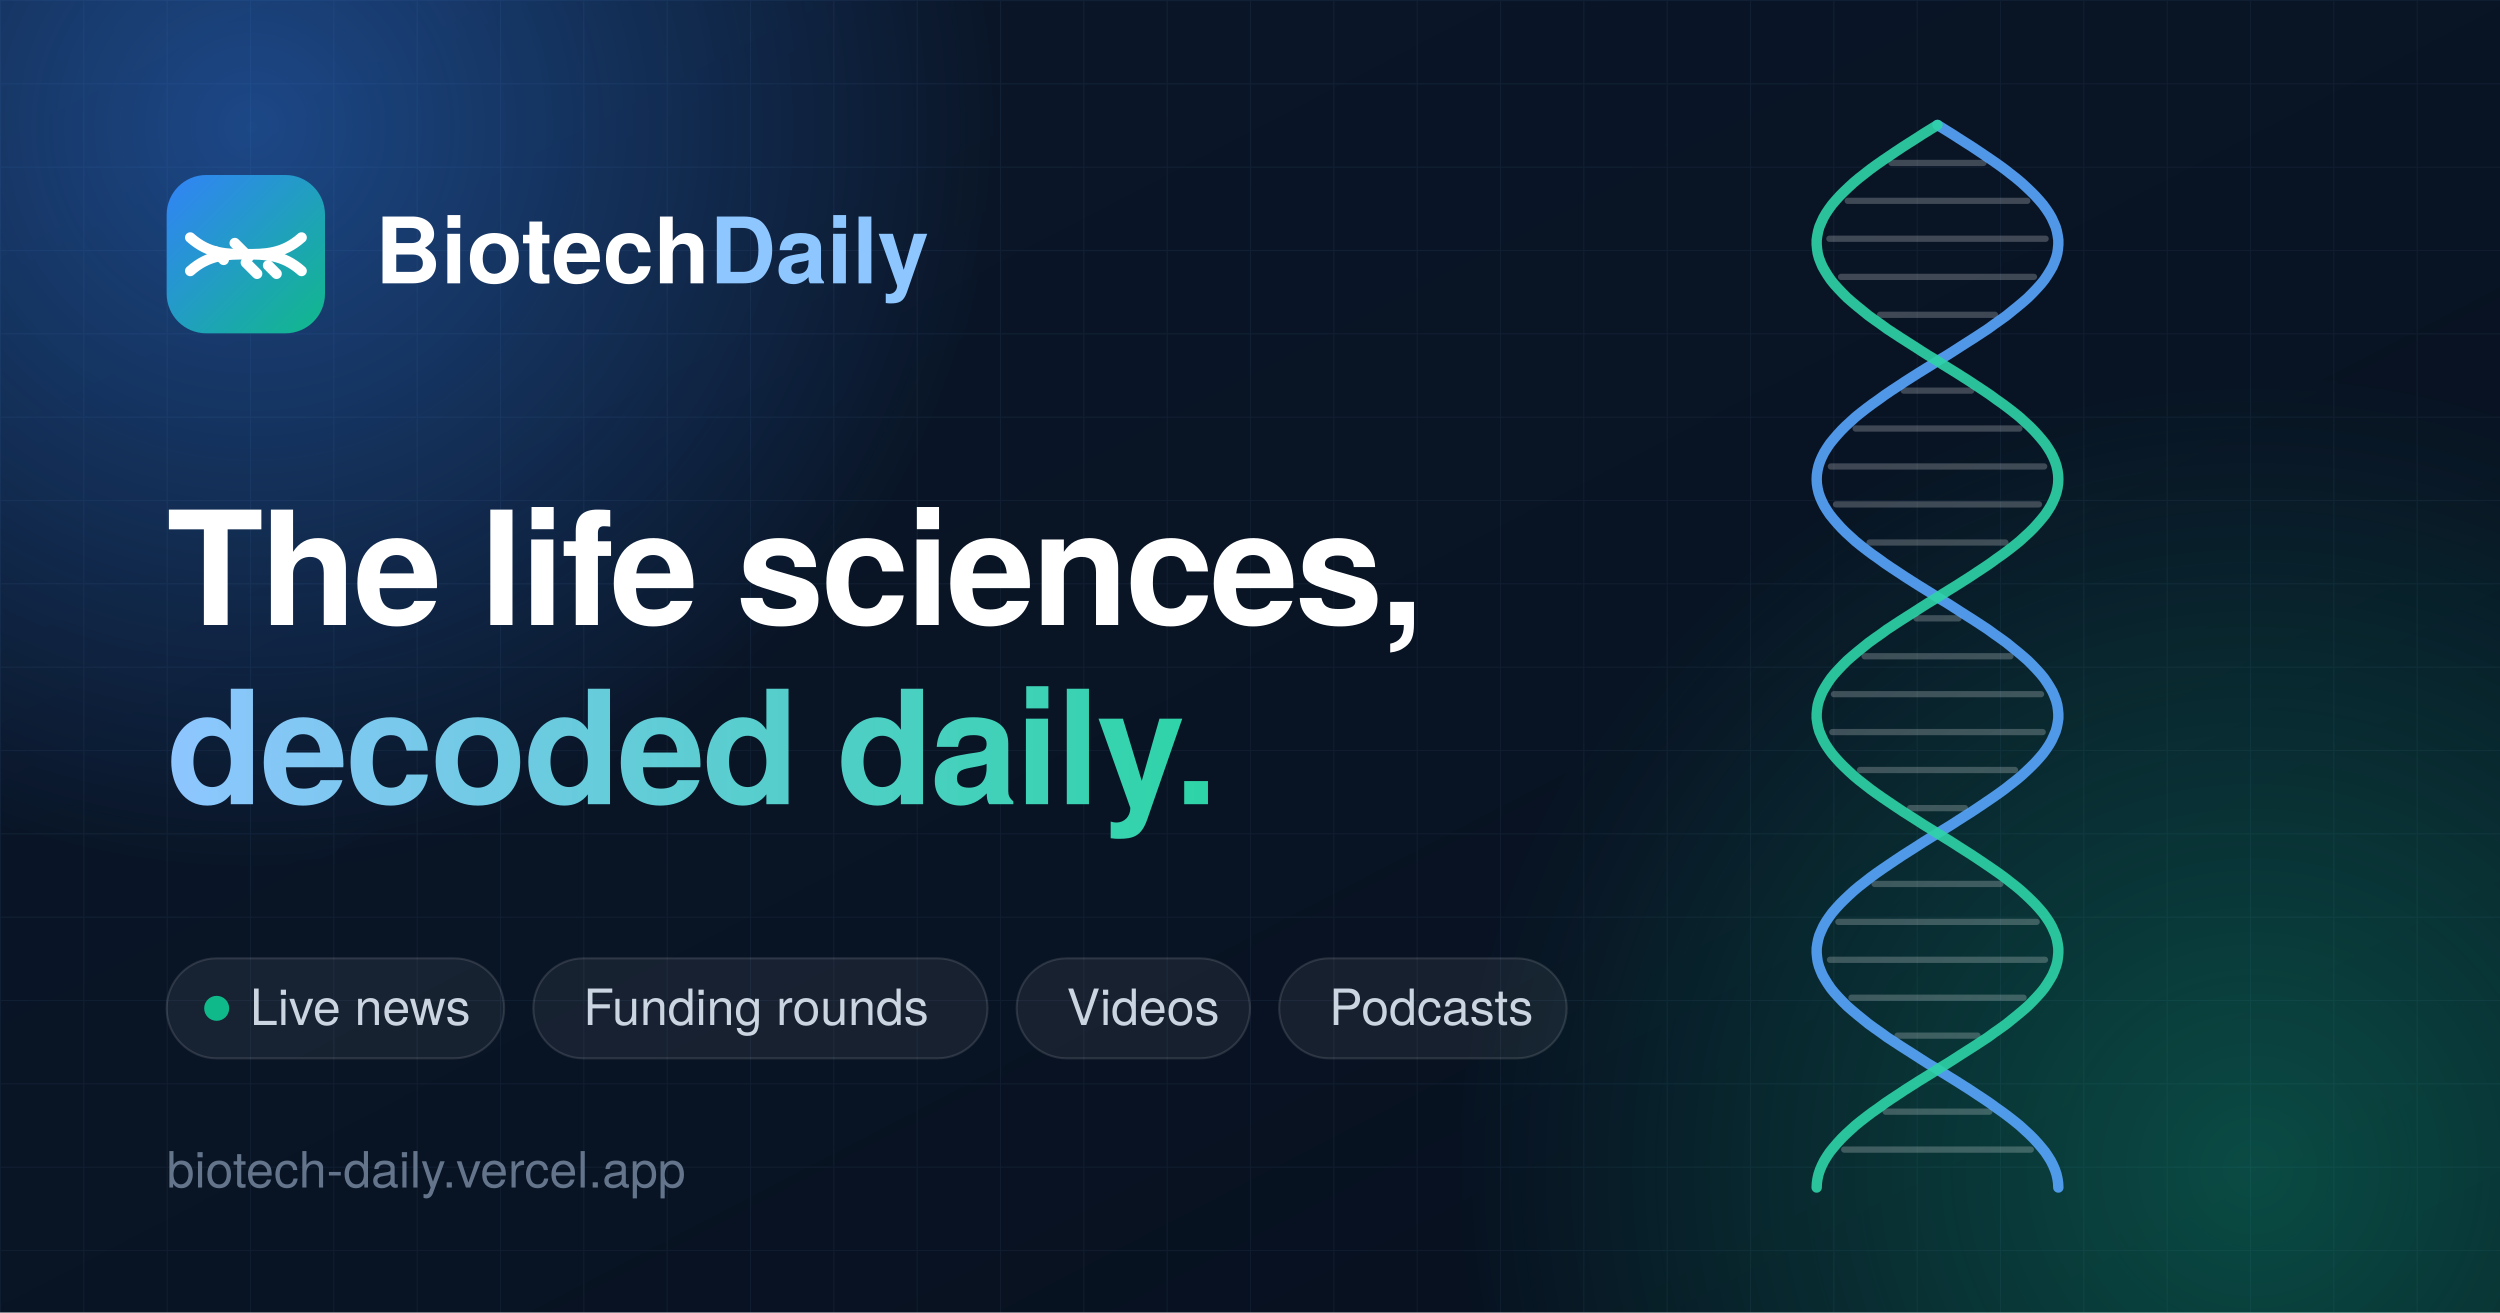
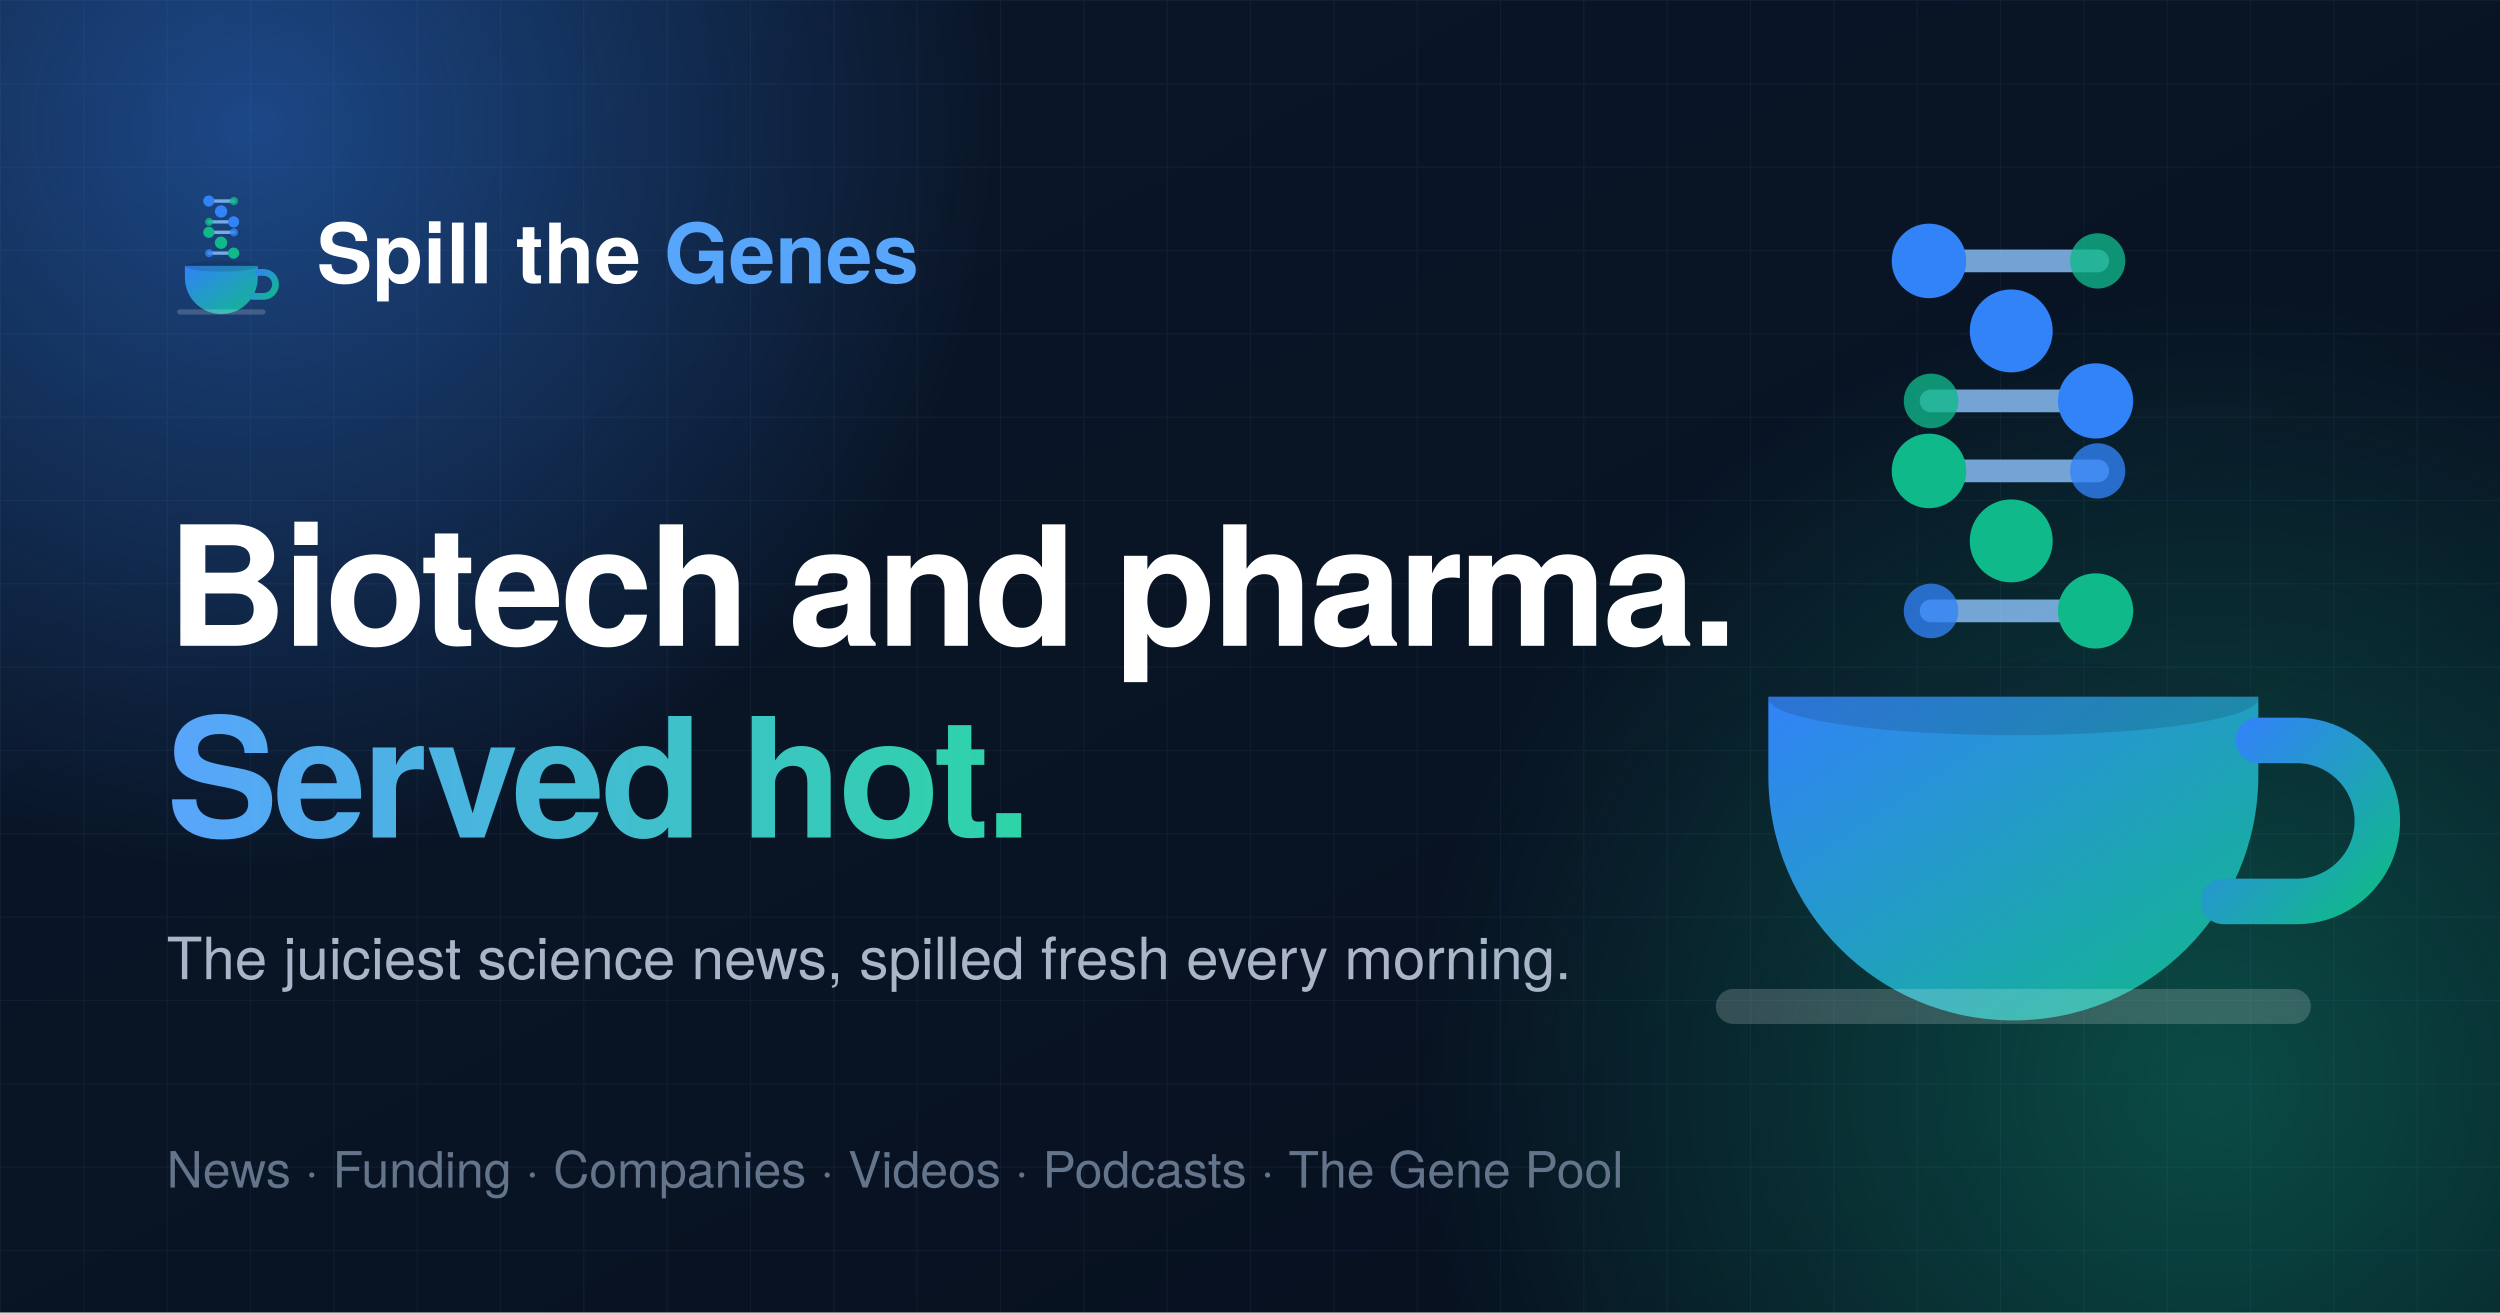
<svg xmlns="http://www.w3.org/2000/svg" width="1200" height="630" viewBox="0 0 1200 630">
  <defs>
    <linearGradient id="bg" x1="0" y1="0" x2="1" y2="1">
      <stop offset="0" stop-color="#0b182b" />
      <stop offset="1" stop-color="#060f1d" />
    </linearGradient>
    <radialGradient id="glowBlue" cx="0.5" cy="0.5" r="0.5">
      <stop offset="0" stop-color="#3283f8" stop-opacity="0.45" />
      <stop offset="1" stop-color="#3283f8" stop-opacity="0" />
    </radialGradient>
    <radialGradient id="glowGreen" cx="0.5" cy="0.5" r="0.5">
      <stop offset="0" stop-color="#10b98a" stop-opacity="0.35" />
      <stop offset="1" stop-color="#10b98a" stop-opacity="0" />
    </radialGradient>
-     <linearGradient id="mark" x1="0" y1="0" x2="1" y2="1">
-       <stop offset="0" stop-color="#3283f8" />
-       <stop offset="1" stop-color="#10b98a" />
-     </linearGradient>
    <linearGradient id="accent" x1="0" y1="0" x2="1" y2="0">
-       <stop offset="0" stop-color="#8ec6ff" />
+       <stop offset="0" stop-color="#58a5fc" />
      <stop offset="1" stop-color="#2dd4a7" />
    </linearGradient>
    <pattern id="grid" width="40" height="40" patternUnits="userSpaceOnUse">
      <path d="M40 0H0V40" fill="none" stroke="#8ec6ff" stroke-opacity="0.06" stroke-width="1" />
    </pattern>
  </defs>
  <rect width="1200" height="630" fill="url(#bg)" />
  <rect width="1200" height="630" fill="url(#grid)" />
  <circle cx="120" cy="60" r="360" fill="url(#glowBlue)" />
-   <circle cx="1080" cy="560" r="380" fill="url(#glowGreen)" />
-   <g fill="none" stroke-linecap="round">
-     <g stroke="#ffffff" stroke-opacity="0.22" stroke-width="3">
-       <path d="M907.9 78.2H952.1" />
-       <path d="M886.9 96.4H973.1" />
-       <path d="M878.1 114.6H981.9" />
-       <path d="M883.7 132.9H976.3" />
-       <path d="M902.4 151.1H957.6" />
-       <path d="M913.8 187.5H946.2" />
-       <path d="M890.7 205.7H969.3" />
-       <path d="M878.8 223.9H981.2" />
-       <path d="M881.3 242.1H978.7" />
-       <path d="M897.4 260.4H962.6" />
-       <path d="M919.9 296.8H940.1" />
-       <path d="M895.0 315.0H965.0" />
-       <path d="M880.3 333.2H979.7" />
-       <path d="M879.5 351.4H980.5" />
-       <path d="M892.8 369.6H967.2" />
-       <path d="M916.8 387.9H943.2" />
-       <path d="M899.8 424.3H960.2" />
-       <path d="M882.4 442.5H977.6" />
-       <path d="M878.4 460.7H981.6" />
-       <path d="M888.7 478.9H971.3" />
-       <path d="M910.8 497.1H949.2" />
-       <path d="M905.1 533.6H954.9" />
-       <path d="M885.2 551.8H974.8" />
-     </g>
-     <path d="M930.0,60.0 L933.4,62.1 L936.8,64.2 L940.2,66.4 L943.5,68.5 L946.8,70.6 L950.1,72.8 L953.2,74.9 L956.3,77.0 L959.3,79.1 L962.2,81.2 L965.0,83.4 L967.7,85.5 L970.2,87.6 L972.6,89.8 L974.8,91.9 L976.9,94.0 L978.8,96.1 L980.6,98.2 L982.2,100.4 L983.6,102.5 L984.8,104.6 L985.8,106.8 L986.7,108.9 L987.3,111.0 L987.7,113.1 L988.0,115.2 L988.0,117.4 L987.8,119.5 L987.5,121.6 L986.9,123.8 L986.1,125.9 L985.2,128.0 L984.0,130.1 L982.7,132.2 L981.2,134.4 L979.5,136.5 L977.6,138.6 L975.5,140.8 L973.4,142.9 L971.0,145.0 L968.5,147.1 L965.9,149.2 L963.2,151.4 L960.3,153.5 L957.3,155.6 L954.3,157.8 L951.1,159.9 L947.9,162.0 L944.6,164.1 L941.3,166.2 L937.9,168.4 L934.6,170.5 L931.1,172.6 L927.7,174.8 L924.3,176.9 L920.9,179.0 L917.6,181.1 L914.3,183.2 L911.0,185.4 L907.8,187.5 L904.7,189.6 L901.7,191.8 L898.7,193.9 L895.9,196.0 L893.2,198.1 L890.6,200.2 L888.2,202.4 L885.9,204.5 L883.8,206.6 L881.8,208.8 L880.0,210.9 L878.3,213.0 L876.9,215.1 L875.6,217.2 L874.5,219.4 L873.6,221.5 L872.9,223.6 L872.4,225.8 L872.1,227.9 L872.0,230.0 L872.1,232.1 L872.4,234.2 L872.9,236.4 L873.6,238.5 L874.5,240.6 L875.6,242.8 L876.9,244.9 L878.3,247.0 L880.0,249.1 L881.8,251.2 L883.8,253.4 L885.9,255.5 L888.2,257.6 L890.6,259.8 L893.2,261.9 L895.9,264.0 L898.7,266.1 L901.7,268.2 L904.7,270.4 L907.8,272.5 L911.0,274.6 L914.3,276.8 L917.6,278.9 L920.9,281.0 L924.3,283.1 L927.7,285.2 L931.1,287.4 L934.6,289.5 L937.9,291.6 L941.3,293.8 L944.6,295.9 L947.9,298.0 L951.1,300.1 L954.3,302.2 L957.3,304.4 L960.3,306.5 L963.2,308.6 L965.9,310.8 L968.5,312.9 L971.0,315.0 L973.4,317.1 L975.5,319.2 L977.6,321.4 L979.5,323.5 L981.2,325.6 L982.7,327.8 L984.0,329.9 L985.2,332.0 L986.1,334.1 L986.9,336.2 L987.5,338.4 L987.8,340.5 L988.0,342.6 L988.0,344.8 L987.7,346.9 L987.3,349.0 L986.7,351.1 L985.8,353.2 L984.8,355.4 L983.6,357.5 L982.2,359.6 L980.6,361.8 L978.8,363.9 L976.9,366.0 L974.8,368.1 L972.6,370.2 L970.2,372.4 L967.7,374.5 L965.0,376.6 L962.2,378.8 L959.3,380.9 L956.3,383.0 L953.2,385.1 L950.1,387.2 L946.8,389.4 L943.5,391.5 L940.2,393.6 L936.8,395.8 L933.4,397.9 L930.0,400.0 L926.6,402.1 L923.2,404.2 L919.8,406.4 L916.5,408.5 L913.2,410.6 L909.9,412.8 L906.8,414.9 L903.7,417.0 L900.7,419.1 L897.8,421.2 L895.0,423.4 L892.3,425.5 L889.8,427.6 L887.4,429.8 L885.2,431.9 L883.1,434.0 L881.2,436.1 L879.4,438.2 L877.8,440.4 L876.4,442.5 L875.2,444.6 L874.2,446.8 L873.3,448.9 L872.7,451.0 L872.3,453.1 L872.0,455.2 L872.0,457.4 L872.2,459.5 L872.5,461.6 L873.1,463.8 L873.9,465.9 L874.8,468.0 L876.0,470.1 L877.3,472.2 L878.8,474.4 L880.5,476.5 L882.4,478.6 L884.5,480.8 L886.6,482.9 L889.0,485.0 L891.5,487.1 L894.1,489.2 L896.8,491.4 L899.7,493.5 L902.7,495.6 L905.7,497.8 L908.9,499.9 L912.1,502.0 L915.4,504.1 L918.7,506.2 L922.1,508.4 L925.4,510.5 L928.9,512.6 L932.3,514.8 L935.7,516.9 L939.1,519.0 L942.4,521.1 L945.7,523.2 L949.0,525.4 L952.2,527.5 L955.3,529.6 L958.3,531.8 L961.3,533.9 L964.1,536.0 L966.8,538.1 L969.4,540.2 L971.8,542.4 L974.1,544.5 L976.2,546.6 L978.2,548.8 L980.0,550.9 L981.7,553.0 L983.1,555.1 L984.4,557.2 L985.5,559.4 L986.4,561.5 L987.1,563.6 L987.6,565.8 L987.9,567.9 L988.0,570.0" stroke="#58a5fc" stroke-width="5" opacity="0.9" />
-     <path d="M930.0,60.0 L926.6,62.1 L923.2,64.2 L919.8,66.4 L916.5,68.5 L913.2,70.6 L909.9,72.8 L906.8,74.9 L903.7,77.0 L900.7,79.1 L897.8,81.2 L895.0,83.4 L892.3,85.5 L889.8,87.6 L887.4,89.8 L885.2,91.9 L883.1,94.0 L881.2,96.1 L879.4,98.2 L877.8,100.4 L876.4,102.5 L875.2,104.6 L874.2,106.8 L873.3,108.9 L872.7,111.0 L872.3,113.1 L872.0,115.2 L872.0,117.4 L872.2,119.5 L872.5,121.6 L873.1,123.8 L873.9,125.9 L874.8,128.0 L876.0,130.1 L877.3,132.2 L878.8,134.4 L880.5,136.5 L882.4,138.6 L884.5,140.8 L886.6,142.9 L889.0,145.0 L891.5,147.1 L894.1,149.2 L896.8,151.4 L899.7,153.5 L902.7,155.6 L905.7,157.8 L908.9,159.9 L912.1,162.0 L915.4,164.1 L918.7,166.2 L922.1,168.4 L925.4,170.5 L928.9,172.6 L932.3,174.8 L935.7,176.9 L939.1,179.0 L942.4,181.1 L945.7,183.2 L949.0,185.4 L952.2,187.5 L955.3,189.6 L958.3,191.8 L961.3,193.9 L964.1,196.0 L966.8,198.1 L969.4,200.2 L971.8,202.4 L974.1,204.5 L976.2,206.6 L978.2,208.8 L980.0,210.9 L981.7,213.0 L983.1,215.1 L984.4,217.2 L985.5,219.4 L986.4,221.5 L987.1,223.6 L987.6,225.8 L987.9,227.9 L988.0,230.0 L987.9,232.1 L987.6,234.2 L987.1,236.4 L986.4,238.5 L985.5,240.6 L984.4,242.8 L983.1,244.9 L981.7,247.0 L980.0,249.1 L978.2,251.2 L976.2,253.4 L974.1,255.5 L971.8,257.6 L969.4,259.8 L966.8,261.9 L964.1,264.0 L961.3,266.1 L958.3,268.2 L955.3,270.4 L952.2,272.5 L949.0,274.6 L945.7,276.8 L942.4,278.9 L939.1,281.0 L935.7,283.1 L932.3,285.2 L928.9,287.4 L925.4,289.5 L922.1,291.6 L918.7,293.8 L915.4,295.9 L912.1,298.0 L908.9,300.1 L905.7,302.2 L902.7,304.4 L899.7,306.5 L896.8,308.6 L894.1,310.8 L891.5,312.9 L889.0,315.0 L886.6,317.1 L884.5,319.2 L882.4,321.4 L880.5,323.5 L878.8,325.6 L877.3,327.8 L876.0,329.9 L874.8,332.0 L873.9,334.1 L873.1,336.2 L872.5,338.4 L872.2,340.5 L872.0,342.6 L872.0,344.8 L872.3,346.9 L872.7,349.0 L873.3,351.1 L874.2,353.2 L875.2,355.4 L876.4,357.5 L877.8,359.6 L879.4,361.8 L881.2,363.9 L883.1,366.0 L885.2,368.1 L887.4,370.2 L889.8,372.4 L892.3,374.5 L895.0,376.6 L897.8,378.8 L900.7,380.9 L903.7,383.0 L906.8,385.1 L909.9,387.2 L913.2,389.4 L916.5,391.5 L919.8,393.6 L923.2,395.8 L926.6,397.9 L930.0,400.0 L933.4,402.1 L936.8,404.2 L940.2,406.4 L943.5,408.5 L946.8,410.6 L950.1,412.8 L953.2,414.9 L956.3,417.0 L959.3,419.1 L962.2,421.2 L965.0,423.4 L967.7,425.5 L970.2,427.6 L972.6,429.8 L974.8,431.9 L976.9,434.0 L978.8,436.1 L980.6,438.2 L982.2,440.4 L983.6,442.5 L984.8,444.6 L985.8,446.8 L986.7,448.9 L987.3,451.0 L987.7,453.1 L988.0,455.2 L988.0,457.4 L987.8,459.5 L987.5,461.6 L986.9,463.8 L986.1,465.9 L985.2,468.0 L984.0,470.1 L982.7,472.2 L981.2,474.4 L979.5,476.5 L977.6,478.6 L975.5,480.8 L973.4,482.9 L971.0,485.0 L968.5,487.1 L965.9,489.2 L963.2,491.4 L960.3,493.5 L957.3,495.6 L954.3,497.8 L951.1,499.9 L947.9,502.0 L944.6,504.1 L941.3,506.2 L937.9,508.4 L934.6,510.5 L931.1,512.6 L927.7,514.8 L924.3,516.9 L920.9,519.0 L917.6,521.1 L914.3,523.2 L911.0,525.4 L907.8,527.5 L904.7,529.6 L901.7,531.8 L898.7,533.9 L895.9,536.0 L893.2,538.1 L890.6,540.2 L888.2,542.4 L885.9,544.5 L883.8,546.6 L881.8,548.8 L880.0,550.9 L878.3,553.0 L876.9,555.1 L875.6,557.2 L874.5,559.4 L873.6,561.5 L872.9,563.6 L872.4,565.8 L872.1,567.9 L872.0,570.0" stroke="#2dd4a7" stroke-width="5" opacity="0.9" />
+   <circle cx="1060" cy="520" r="380" fill="url(#glowGreen)" />
+   <g transform="translate(790 95) scale(8.4)">
+     <defs>
+       <linearGradient id="stg-cup" x1="0" y1="0" x2="1" y2="1">
+         <stop offset="0" stop-color="#3283f8" />
+         <stop offset="1" stop-color="#10b98a" />
+       </linearGradient>
+     </defs>
+     <line x1="16.18" x2="25.82" y1="3.60" y2="3.60" stroke="#8ec6ff" stroke-width="1.3" stroke-linecap="round" opacity=".8" />
+     <circle cx="25.82" cy="3.60" r="1.58" fill="#10b98a" opacity="0.78" />
+     <circle cx="16.18" cy="3.60" r="2.13" fill="#3283f8" opacity="1.00" />
+     <line x1="20.88" x2="21.12" y1="7.60" y2="7.60" stroke="#8ec6ff" stroke-width="1.3" stroke-linecap="round" opacity=".8" />
+     <circle cx="21.12" cy="7.60" r="1.24" fill="#10b98a" opacity="0.55" />
+     <circle cx="20.88" cy="7.60" r="2.37" fill="#3283f8" opacity="1.00" />
+     <line x1="16.30" x2="25.70" y1="11.60" y2="11.60" stroke="#8ec6ff" stroke-width="1.3" stroke-linecap="round" opacity=".8" />
+     <circle cx="16.30" cy="11.60" r="1.56" fill="#10b98a" opacity="0.77" />
+     <circle cx="25.70" cy="11.60" r="2.15" fill="#3283f8" opacity="1.00" />
+     <line x1="16.18" x2="25.82" y1="15.60" y2="15.60" stroke="#8ec6ff" stroke-width="1.3" stroke-linecap="round" opacity=".8" />
+     <circle cx="25.82" cy="15.60" r="1.58" fill="#3283f8" opacity="0.78" />
+     <circle cx="16.18" cy="15.60" r="2.13" fill="#10b98a" opacity="1.00" />
+     <line x1="20.88" x2="21.12" y1="19.60" y2="19.60" stroke="#8ec6ff" stroke-width="1.3" stroke-linecap="round" opacity=".8" />
+     <circle cx="21.12" cy="19.60" r="1.24" fill="#3283f8" opacity="0.55" />
+     <circle cx="20.88" cy="19.60" r="2.37" fill="#10b98a" opacity="1.00" />
+     <line x1="16.30" x2="25.70" y1="23.60" y2="23.60" stroke="#8ec6ff" stroke-width="1.3" stroke-linecap="round" opacity=".8" />
+     <circle cx="16.30" cy="23.60" r="1.56" fill="#3283f8" opacity="0.77" />
+     <circle cx="25.70" cy="23.60" r="2.15" fill="#10b98a" opacity="1.00" />
+     <path d="M7 28.5h28v4.5a14 14 0 0 1-28 0z" fill="url(#stg-cup)" />
+     <path d="M35 31h2.2a4.6 4.6 0 0 1 0 9.2H33" fill="none" stroke="url(#stg-cup)" stroke-width="2.6" stroke-linecap="round" />
+     <ellipse cx="21" cy="28.6" rx="14" ry="2.1" fill="#0b182b" opacity=".16" />
+     <path d="M5 46.2h32" stroke="#ffffff" stroke-width="2" stroke-linecap="round" opacity=".18" />
  </g>
-   <g transform="translate(80 84)">
-     <rect width="76" height="76" rx="19" fill="url(#mark)" />
-     <g fill="none" stroke="#fff" stroke-width="1.9" stroke-linecap="round" transform="translate(6 6) scale(2.67)">
-       <path d="M2 15c6.7-6 13.3 0 20-6M2 9c6.7 6 13.3 0 20 6" />
-       <path d="M6.5 11.5 8 13M10 10l2.5 2.5M16 14l1.5 1.5M12 13.5l2 2" />
-     </g>
-     <text x="100" y="52" font-family="Helvetica Neue" font-weight="700" font-size="44" fill="#ffffff">Biotech<tspan fill="#8ec6ff">Daily</tspan>
-     </text>
+   <g transform="translate(80 92) scale(1.25)">
+     <defs>
+       <linearGradient id="stg-cup" x1="0" y1="0" x2="1" y2="1">
+         <stop offset="0" stop-color="#3283f8" />
+         <stop offset="1" stop-color="#10b98a" />
+       </linearGradient>
+     </defs>
+     <line x1="16.18" x2="25.82" y1="3.60" y2="3.60" stroke="#8ec6ff" stroke-width="1.3" stroke-linecap="round" opacity=".8" />
+     <circle cx="25.82" cy="3.60" r="1.58" fill="#10b98a" opacity="0.78" />
+     <circle cx="16.18" cy="3.60" r="2.13" fill="#3283f8" opacity="1.00" />
+     <line x1="20.88" x2="21.12" y1="7.60" y2="7.60" stroke="#8ec6ff" stroke-width="1.3" stroke-linecap="round" opacity=".8" />
+     <circle cx="21.12" cy="7.60" r="1.24" fill="#10b98a" opacity="0.55" />
+     <circle cx="20.88" cy="7.60" r="2.37" fill="#3283f8" opacity="1.00" />
+     <line x1="16.30" x2="25.70" y1="11.60" y2="11.60" stroke="#8ec6ff" stroke-width="1.3" stroke-linecap="round" opacity=".8" />
+     <circle cx="16.30" cy="11.60" r="1.56" fill="#10b98a" opacity="0.77" />
+     <circle cx="25.70" cy="11.60" r="2.15" fill="#3283f8" opacity="1.00" />
+     <line x1="16.18" x2="25.82" y1="15.60" y2="15.60" stroke="#8ec6ff" stroke-width="1.3" stroke-linecap="round" opacity=".8" />
+     <circle cx="25.82" cy="15.60" r="1.58" fill="#3283f8" opacity="0.78" />
+     <circle cx="16.18" cy="15.60" r="2.13" fill="#10b98a" opacity="1.00" />
+     <line x1="20.88" x2="21.12" y1="19.60" y2="19.60" stroke="#8ec6ff" stroke-width="1.3" stroke-linecap="round" opacity=".8" />
+     <circle cx="21.12" cy="19.60" r="1.24" fill="#3283f8" opacity="0.55" />
+     <circle cx="20.88" cy="19.60" r="2.37" fill="#10b98a" opacity="1.00" />
+     <line x1="16.30" x2="25.70" y1="23.60" y2="23.60" stroke="#8ec6ff" stroke-width="1.3" stroke-linecap="round" opacity=".8" />
+     <circle cx="16.30" cy="23.60" r="1.56" fill="#3283f8" opacity="0.77" />
+     <circle cx="25.70" cy="23.60" r="2.15" fill="#10b98a" opacity="1.00" />
+     <path d="M7 28.5h28v4.5a14 14 0 0 1-28 0z" fill="url(#stg-cup)" />
+     <path d="M35 31h2.2a4.6 4.6 0 0 1 0 9.2H33" fill="none" stroke="url(#stg-cup)" stroke-width="2.6" stroke-linecap="round" />
+     <ellipse cx="21" cy="28.6" rx="14" ry="2.1" fill="#0b182b" opacity=".16" />
+     <path d="M5 46.2h32" stroke="#ffffff" stroke-width="2" stroke-linecap="round" opacity=".18" />
  </g>
-   <text x="80" y="300" font-family="Helvetica Neue" font-weight="700" font-size="76" fill="#ffffff" letter-spacing="-1.5">The life sciences,</text>
-   <text x="80" y="386" font-family="Helvetica Neue" font-weight="700" font-size="76" fill="url(#accent)" letter-spacing="-1.5">decoded daily.</text>
-   <g font-family="Helvetica Neue" font-weight="500" font-size="24" fill="#cbd5e1">
-     <g transform="translate(80 460)">
-       <rect width="162" height="48" rx="24" fill="#ffffff" fill-opacity="0.06" stroke="#ffffff" stroke-opacity="0.12" />
-       <circle cx="24" cy="24" r="6" fill="#10b98a" />
-       <text x="40" y="32">Live news</text>
-     </g>
-     <g transform="translate(256 460)">
-       <rect width="218" height="48" rx="24" fill="#ffffff" fill-opacity="0.06" stroke="#ffffff" stroke-opacity="0.12" />
-       <text x="24" y="32">Funding rounds</text>
-     </g>
-     <g transform="translate(488 460)">
-       <rect width="112" height="48" rx="24" fill="#ffffff" fill-opacity="0.06" stroke="#ffffff" stroke-opacity="0.12" />
-       <text x="24" y="32">Videos</text>
-     </g>
-     <g transform="translate(614 460)">
-       <rect width="138" height="48" rx="24" fill="#ffffff" fill-opacity="0.06" stroke="#ffffff" stroke-opacity="0.12" />
-       <text x="24" y="32">Podcasts</text>
-     </g>
-   </g>
-   <text x="80" y="570" font-family="Helvetica Neue" font-size="24" fill="#64748b">biotech-daily.vercel.app</text>
+   <text x="152" y="136" font-family="Helvetica Neue" font-weight="700" font-size="40" fill="#ffffff">Spill the <tspan fill="#58a5fc">Genes</tspan>
+   </text>
+   <text x="80" y="310" font-family="Helvetica Neue" font-weight="700" font-size="80" fill="#ffffff" letter-spacing="-2">Biotech and pharma.</text>
+   <text x="80" y="402" font-family="Helvetica Neue" font-weight="700" font-size="80" fill="url(#accent)" letter-spacing="-2">Served hot.</text>
+   <text x="80" y="470" font-family="Helvetica Neue" font-size="28" fill="#a9b6c9">The juiciest science news, spilled fresh every morning.</text>
+   <text x="80" y="570" font-family="Helvetica Neue" font-size="24" fill="#64748b">News · Funding · Companies · Videos · Podcasts · The Gene Pool</text>
</svg>
